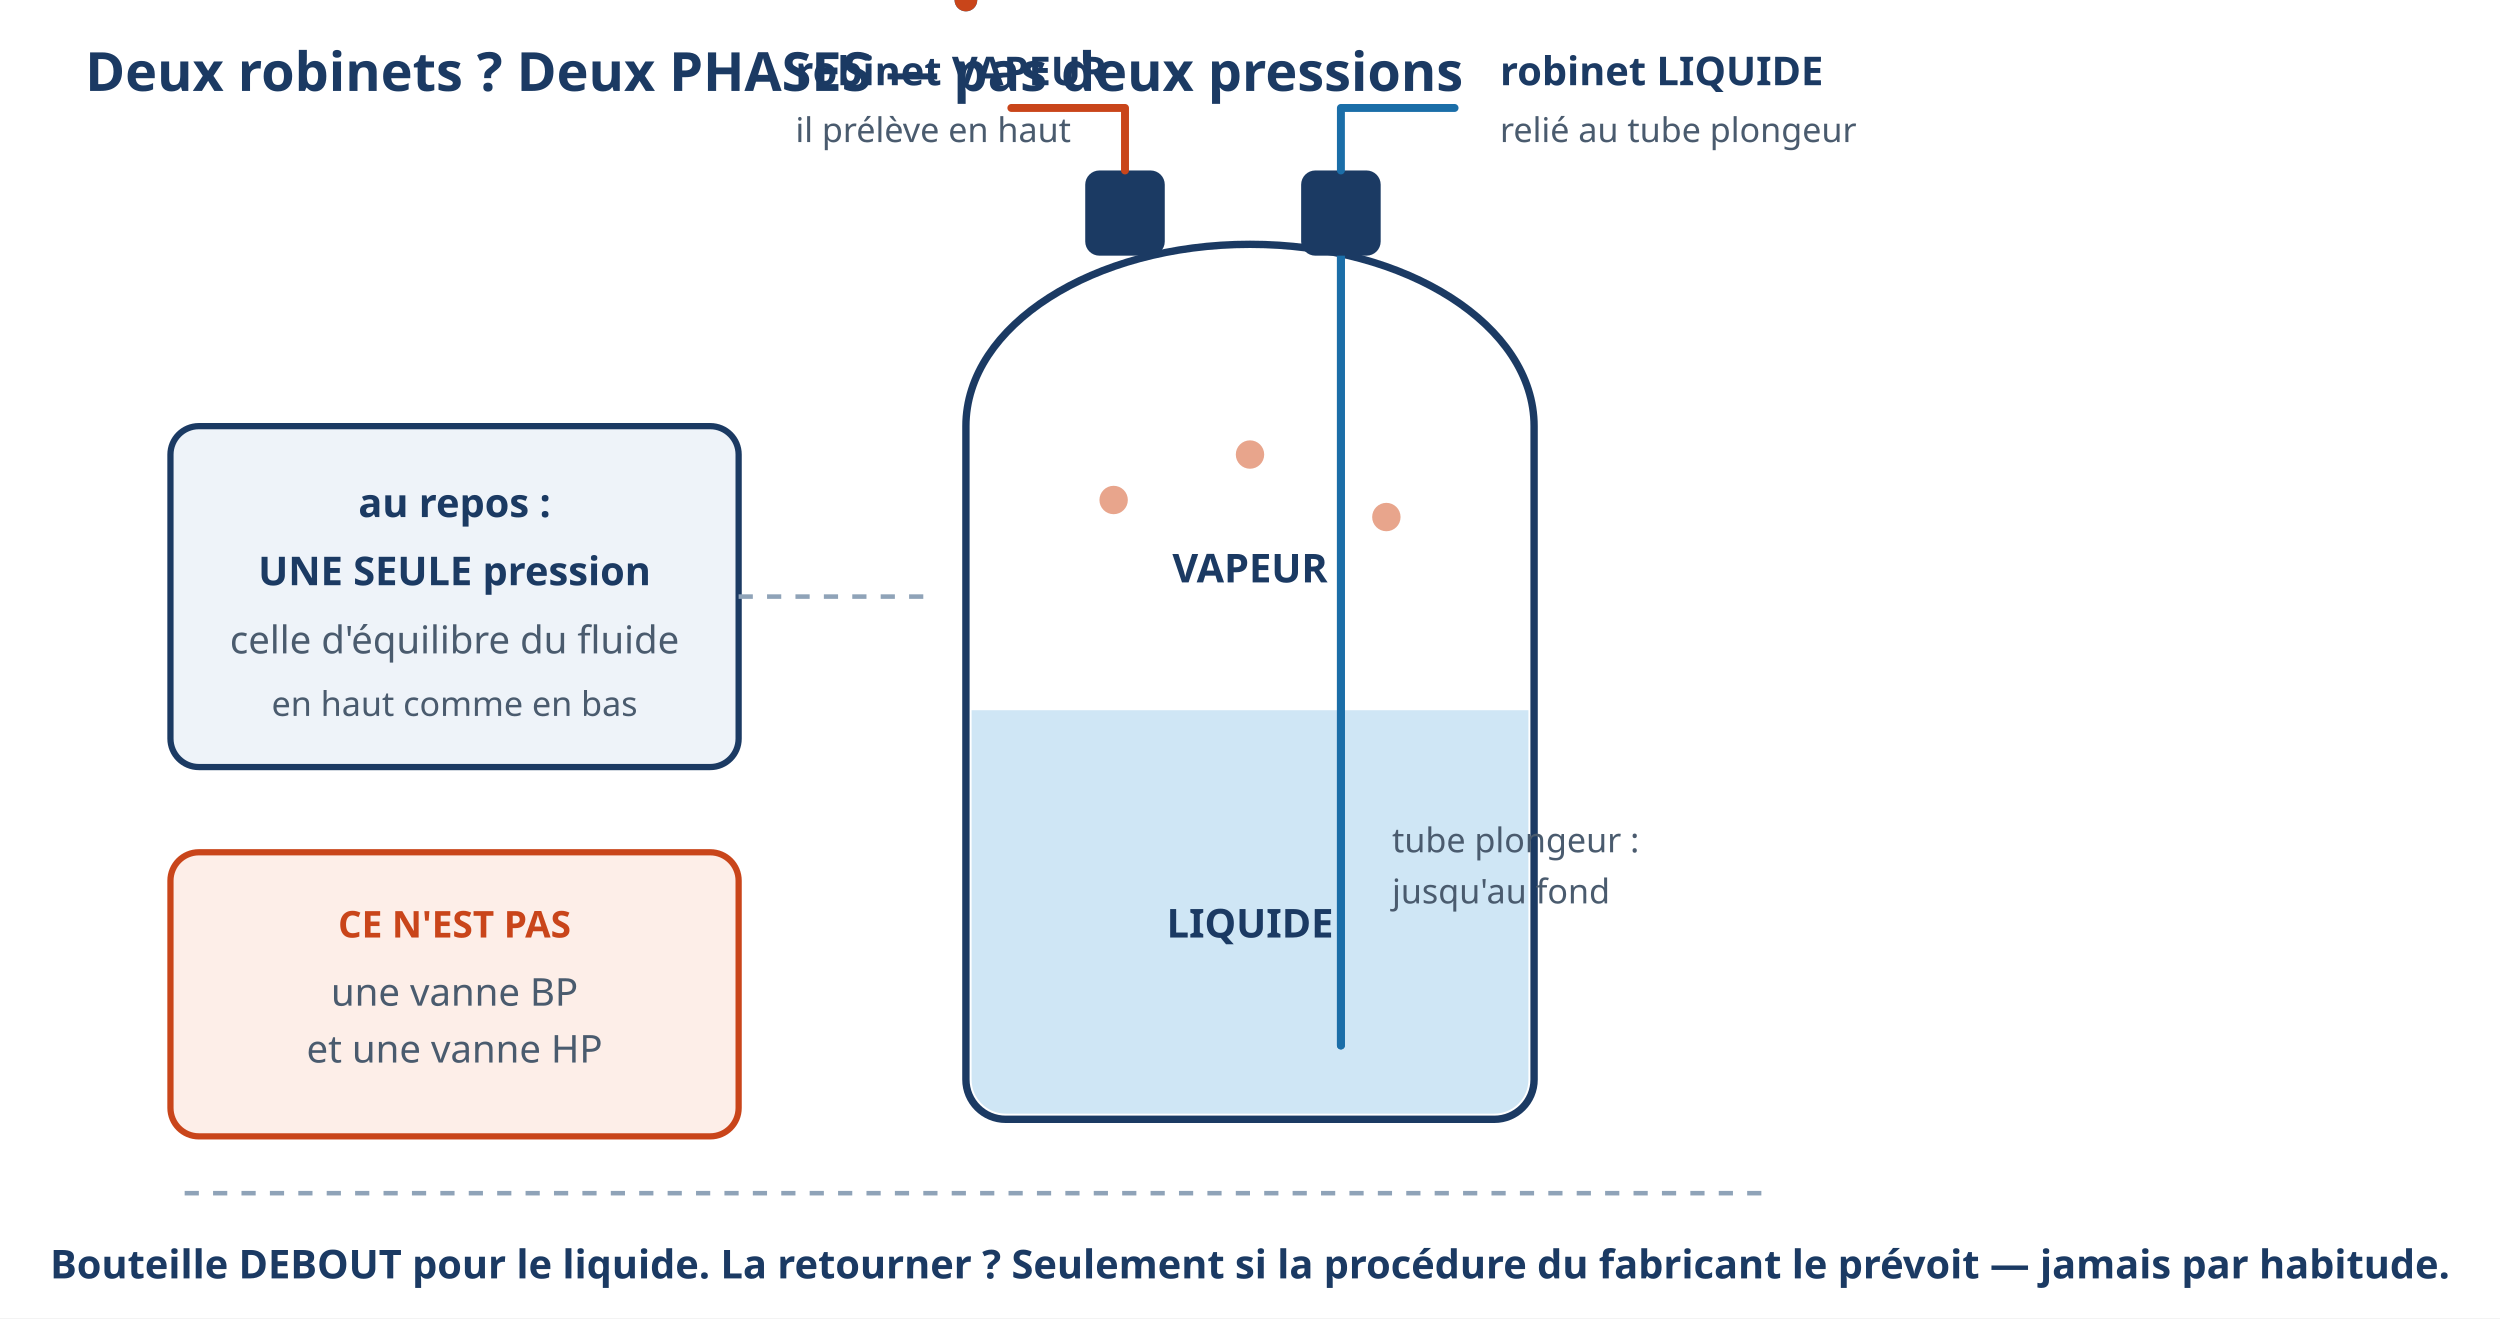
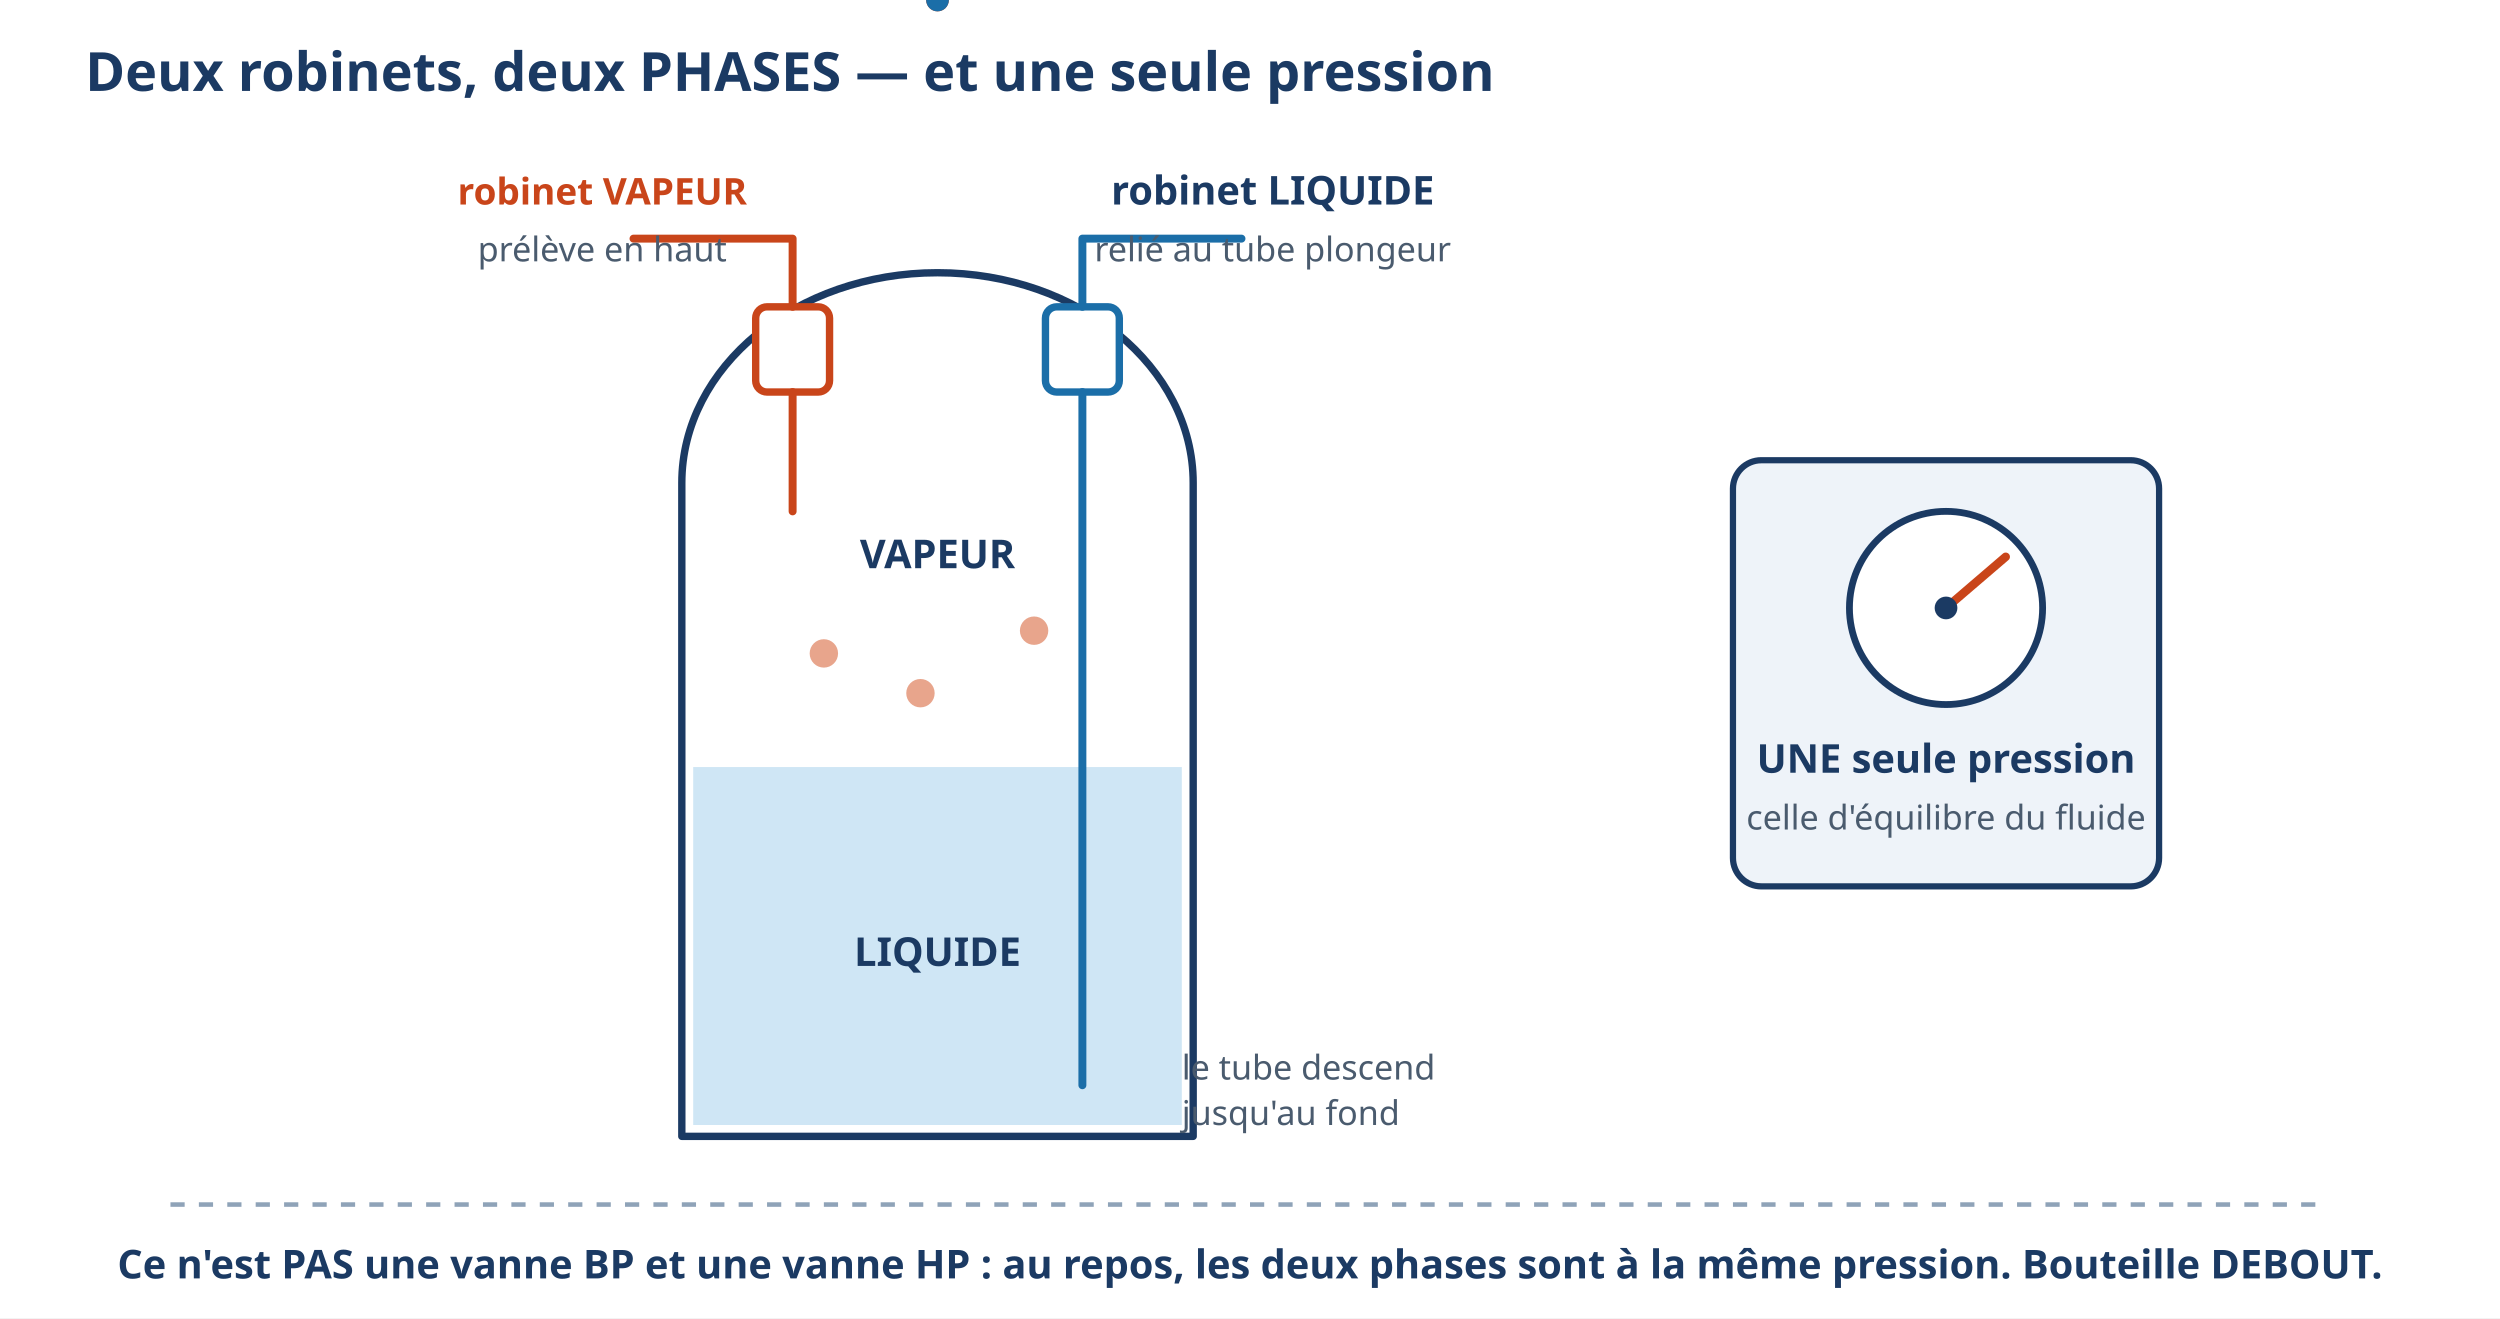
- <svg xmlns="http://www.w3.org/2000/svg" viewBox="0 0 880 464" role="img" aria-label="Une bouteille vue en coupe. En haut, la vapeur ; en bas, le liquide. Dans une bouteille au repos, les deux phases sont à la même pression : celle d'équilibre du fluide. Le robinet vapeur prélève directement dans la partie haute. Le robinet liquide est relié à un tube plongeur qui descend jusqu'au fond : le liquide remonte dans ce tube, bouteille debout. Il ne s'agit pas d'une vanne basse pression et d'une vanne haute pression : deux robinets, deux phases.">
+ <svg xmlns="http://www.w3.org/2000/svg" viewBox="0 0 880 464" role="img" aria-label="Une bouteille en coupe, debout. En haut, la vapeur ; en bas, le liquide. Le robinet vapeur prélève directement dans la partie haute. Le robinet liquide est relié à un tube plongeur qui descend jusqu'au fond : le liquide remonte dans ce tube, bouteille debout. Attention à l'idée fausse : il ne s'agit pas d'une vanne basse pression et d'une vanne haute pression — dans la bouteille au repos, les deux phases sont à la même pression, celle d'équilibre du fluide.">
  <style>
    .t   { font:700 19px Calibri,Segoe UI,sans-serif; fill:#1b3a63; }
    .st  { font:700 14px Calibri,Segoe UI,sans-serif; fill:#1b3a63; }
    .lg  { font:400 13.5px Calibri,Segoe UI,sans-serif; fill:#4a5b6e; }
    .sm  { font:400 12px Calibri,Segoe UI,sans-serif; fill:#4a5b6e; }
    .bad { font:700 13px Calibri,Segoe UI,sans-serif; fill:#c9451a; }
    .p   { fill:none; stroke:#1b3a63; stroke-width:2.6; stroke-linecap:round; stroke-linejoin:round; }
    .acc { fill:none; stroke:#c9451a; stroke-width:2.8; stroke-linecap:round; stroke-linejoin:round; }
    .blu { fill:none; stroke:#1b6ea8; stroke-width:2.8; stroke-linecap:round; stroke-linejoin:round; }
    .dash{ fill:none; stroke:#8fa3b8; stroke-width:1.6; stroke-dasharray:5 5; }
  </style>
  <rect width="880" height="464" fill="#ffffff" />
-   <text class="t" x="30" y="32">Deux robinets ? Deux PHASES — pas deux pressions</text>
-   <g transform="translate(340,0)">
-     <path class="p" d="M0,150 a100,64 0 0 1 200,0 v230 a14,14 0 0 1 -14,14 h-172 a14,14 0 0 1 -14,-14 z" fill="#f6f9fc" />
-     <path d="M2,250 h196 v130 a12,12 0 0 1 -12,12 h-172 a12,12 0 0 1 -12,-12 z" fill="#cfe6f5" />
-     <text class="st" x="100" y="330" text-anchor="middle" fill="#1b6ea8">LIQUIDE</text>
-     <text class="st" x="100" y="205" text-anchor="middle" fill="#a8410f">VAPEUR</text>
+   <text class="t" x="30" y="32">Deux robinets, deux PHASES — et une seule pression</text>
+   <g transform="translate(330,0)">
+     <path class="p" d="M-90,400 v-230 a90,74 0 0 1 180,0 v230 z" fill="#f6f9fc" stroke-width="3" />
+     <rect x="-86" y="270" width="172" height="126" fill="#cfe6f5" />
+     <text class="st" x="0" y="340" text-anchor="middle" fill="#1b6ea8">LIQUIDE</text>
+     <text class="st" x="0" y="200" text-anchor="middle" fill="#a8410f">VAPEUR</text>
    <g fill="#e8a58c">
-       <circle cx="52" cy="176" r="5">
-         <animate attributeName="cy" values="176;166;176" dur="2.6s" repeatCount="indefinite" />
+       <circle cx="-40" cy="230" r="5">
+         <animate attributeName="cy" values="230;218;230" dur="2.6s" repeatCount="indefinite" />
      </circle>
-       <circle cx="148" cy="182" r="5">
-         <animate attributeName="cx" values="148;158;148" dur="3s" repeatCount="indefinite" />
+       <circle cx="34" cy="222" r="5">
+         <animate attributeName="cx" values="34;46;34" dur="3s" repeatCount="indefinite" />
      </circle>
-       <circle cx="100" cy="160" r="5">
-         <animate attributeName="cy" values="160;150;160" dur="2.2s" repeatCount="indefinite" />
+       <circle cx="-6" cy="244" r="5">
+         <animate attributeName="cy" values="244;254;244" dur="2.2s" repeatCount="indefinite" />
      </circle>
    </g>
-     <path class="blu" d="M132,368 v-282" stroke-width="7" />
-     <path class="blu" d="M132,368 v-282" stroke="#ffffff" stroke-width="3" />
-     <text class="sm" x="150" y="300">tube plongeur :</text>
-     <text class="sm" x="150" y="318">jusqu'au fond</text>
+     <rect x="-64" y="108" width="26" height="30" rx="4" fill="#ffffff" stroke="#c9451a" stroke-width="2.6" />
+     <path class="acc" d="M-51,138 v42" />
+     <path class="acc" d="M-51,108 v-24 h-56" />
+     <text class="bad" x="-118" y="72" text-anchor="middle">robinet VAPEUR</text>
+     <text class="sm" x="-118" y="92" text-anchor="middle">prélève en haut</text>
+     <circle r="4" fill="#c9451a">
+       <animateMotion dur="2s" repeatCount="indefinite" path="M-51,180 v-72 h-56" />
+     </circle>
+     <rect x="38" y="108" width="26" height="30" rx="4" fill="#ffffff" stroke="#1b6ea8" stroke-width="2.6" />
+     <path class="blu" d="M51,138 v244" />
+     <path class="blu" d="M51,108 v-24 h56" />
+     <text class="st" x="118" y="72" text-anchor="middle" fill="#1b6ea8">robinet LIQUIDE</text>
+     <text class="sm" x="118" y="92" text-anchor="middle">relié au tube plongeur</text>
+     <text class="sm" x="86" y="380">le tube descend</text>
+     <text class="sm" x="86" y="396">jusqu'au fond</text>
    <circle r="4" fill="#1b6ea8">
-       <animateMotion dur="1.8s" repeatCount="indefinite" path="M132,360 V96" />
+       <animateMotion dur="2.4s" repeatCount="indefinite" path="M51,378 v-270 h56" />
    </circle>
-     <rect x="42" y="60" width="28" height="30" rx="5" fill="#1b3a63" />
-     <path class="acc" d="M56,60 v-22 h-40" />
-     <text class="st" x="-60" y="30" fill="#a8410f">robinet VAPEUR</text>
-     <text class="sm" x="-60" y="50">il prélève en haut</text>
-     <circle r="4" fill="#c9451a">
-       <animateMotion dur="1.6s" repeatCount="indefinite" path="M56,150 V42 H20" />
-       <animate attributeName="opacity" values="1;1;0" dur="1.6s" repeatCount="indefinite" />
-     </circle>
-     <rect x="118" y="60" width="28" height="30" rx="5" fill="#1b3a63" />
-     <path class="blu" d="M132,60 v-22 h40" />
-     <text class="st" x="188" y="30" fill="#1b6ea8">robinet LIQUIDE</text>
-     <text class="sm" x="188" y="50">relié au tube plongeur</text>
  </g>
-   <rect x="60" y="150" width="200" height="120" rx="10" fill="#eef3f9" stroke="#1b3a63" stroke-width="2.2" />
-   <text class="st" x="160" y="182" text-anchor="middle">au repos :</text>
-   <text class="st" x="160" y="206" text-anchor="middle">UNE SEULE pression</text>
-   <text class="lg" x="160" y="230" text-anchor="middle">celle d'équilibre du fluide</text>
-   <text class="sm" x="160" y="252" text-anchor="middle">en haut comme en bas</text>
-   <path class="dash" d="M260,210 h70" />
-   <rect x="60" y="300" width="200" height="100" rx="10" fill="#fdeee8" stroke="#c9451a" stroke-width="2.2" />
-   <text class="bad" x="160" y="330" text-anchor="middle">CE N'EST PAS</text>
-   <text class="lg" x="160" y="354" text-anchor="middle">une vanne BP</text>
-   <text class="lg" x="160" y="374" text-anchor="middle">et une vanne HP</text>
-   <path class="dash" d="M620,420 h-560" />
-   <text class="st" x="440" y="450" text-anchor="middle">Bouteille DEBOUT pour le liquide. La retourner ? Seulement si la procédure du fabricant le prévoit — jamais par habitude.</text>
+   <g transform="translate(680,220)">
+     <rect x="-70" y="-58" width="150" height="150" rx="10" fill="#eef3f9" stroke="#1b3a63" stroke-width="2.2" />
+     <circle cx="5" cy="-6" r="34" fill="#ffffff" stroke="#1b3a63" stroke-width="2.4" />
+     <path d="M5,-6 L26,-24" stroke="#c9451a" stroke-width="3" stroke-linecap="round" />
+     <circle cx="5" cy="-6" r="4" fill="#1b3a63" />
+     <text class="st" x="5" y="52" text-anchor="middle">UNE seule pression</text>
+     <text class="sm" x="5" y="72" text-anchor="middle">celle d'équilibre du fluide</text>
+   </g>
+   <path class="dash" d="M60,424 h760" />
+   <text class="st" x="440" y="450" text-anchor="middle">Ce n'est PAS une vanne BP et une vanne HP : au repos, les deux phases sont à la même pression. Bouteille DEBOUT.</text>
</svg>
